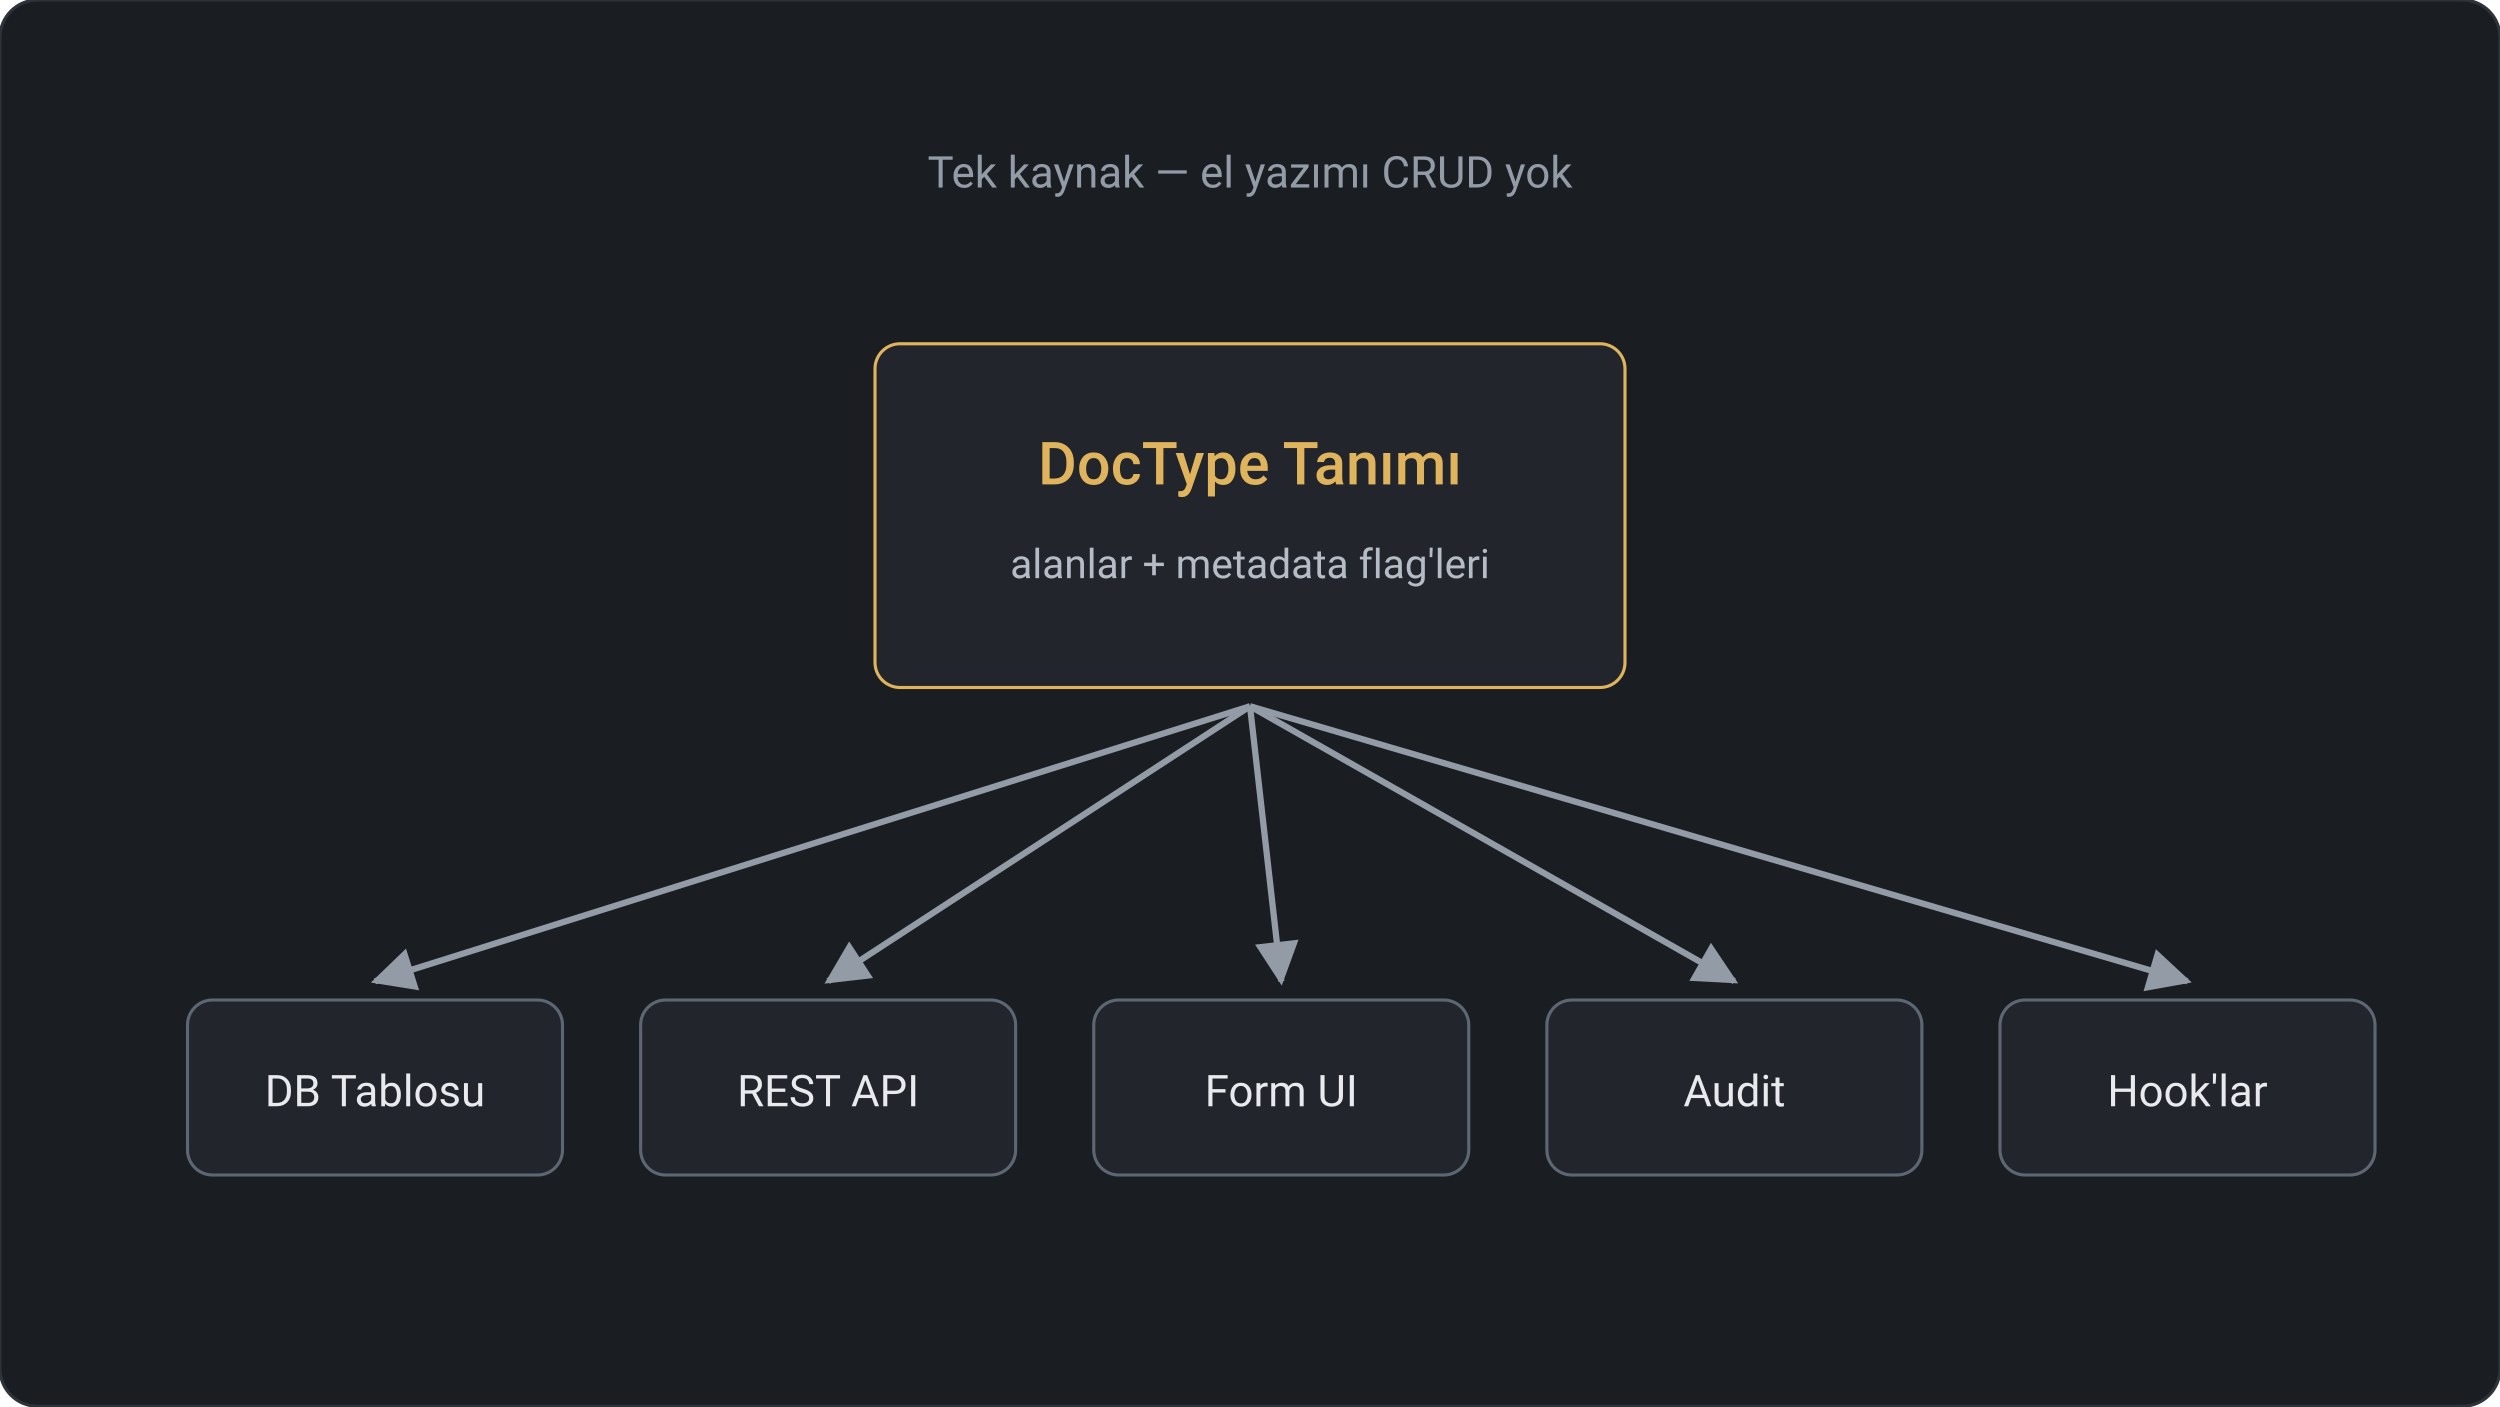
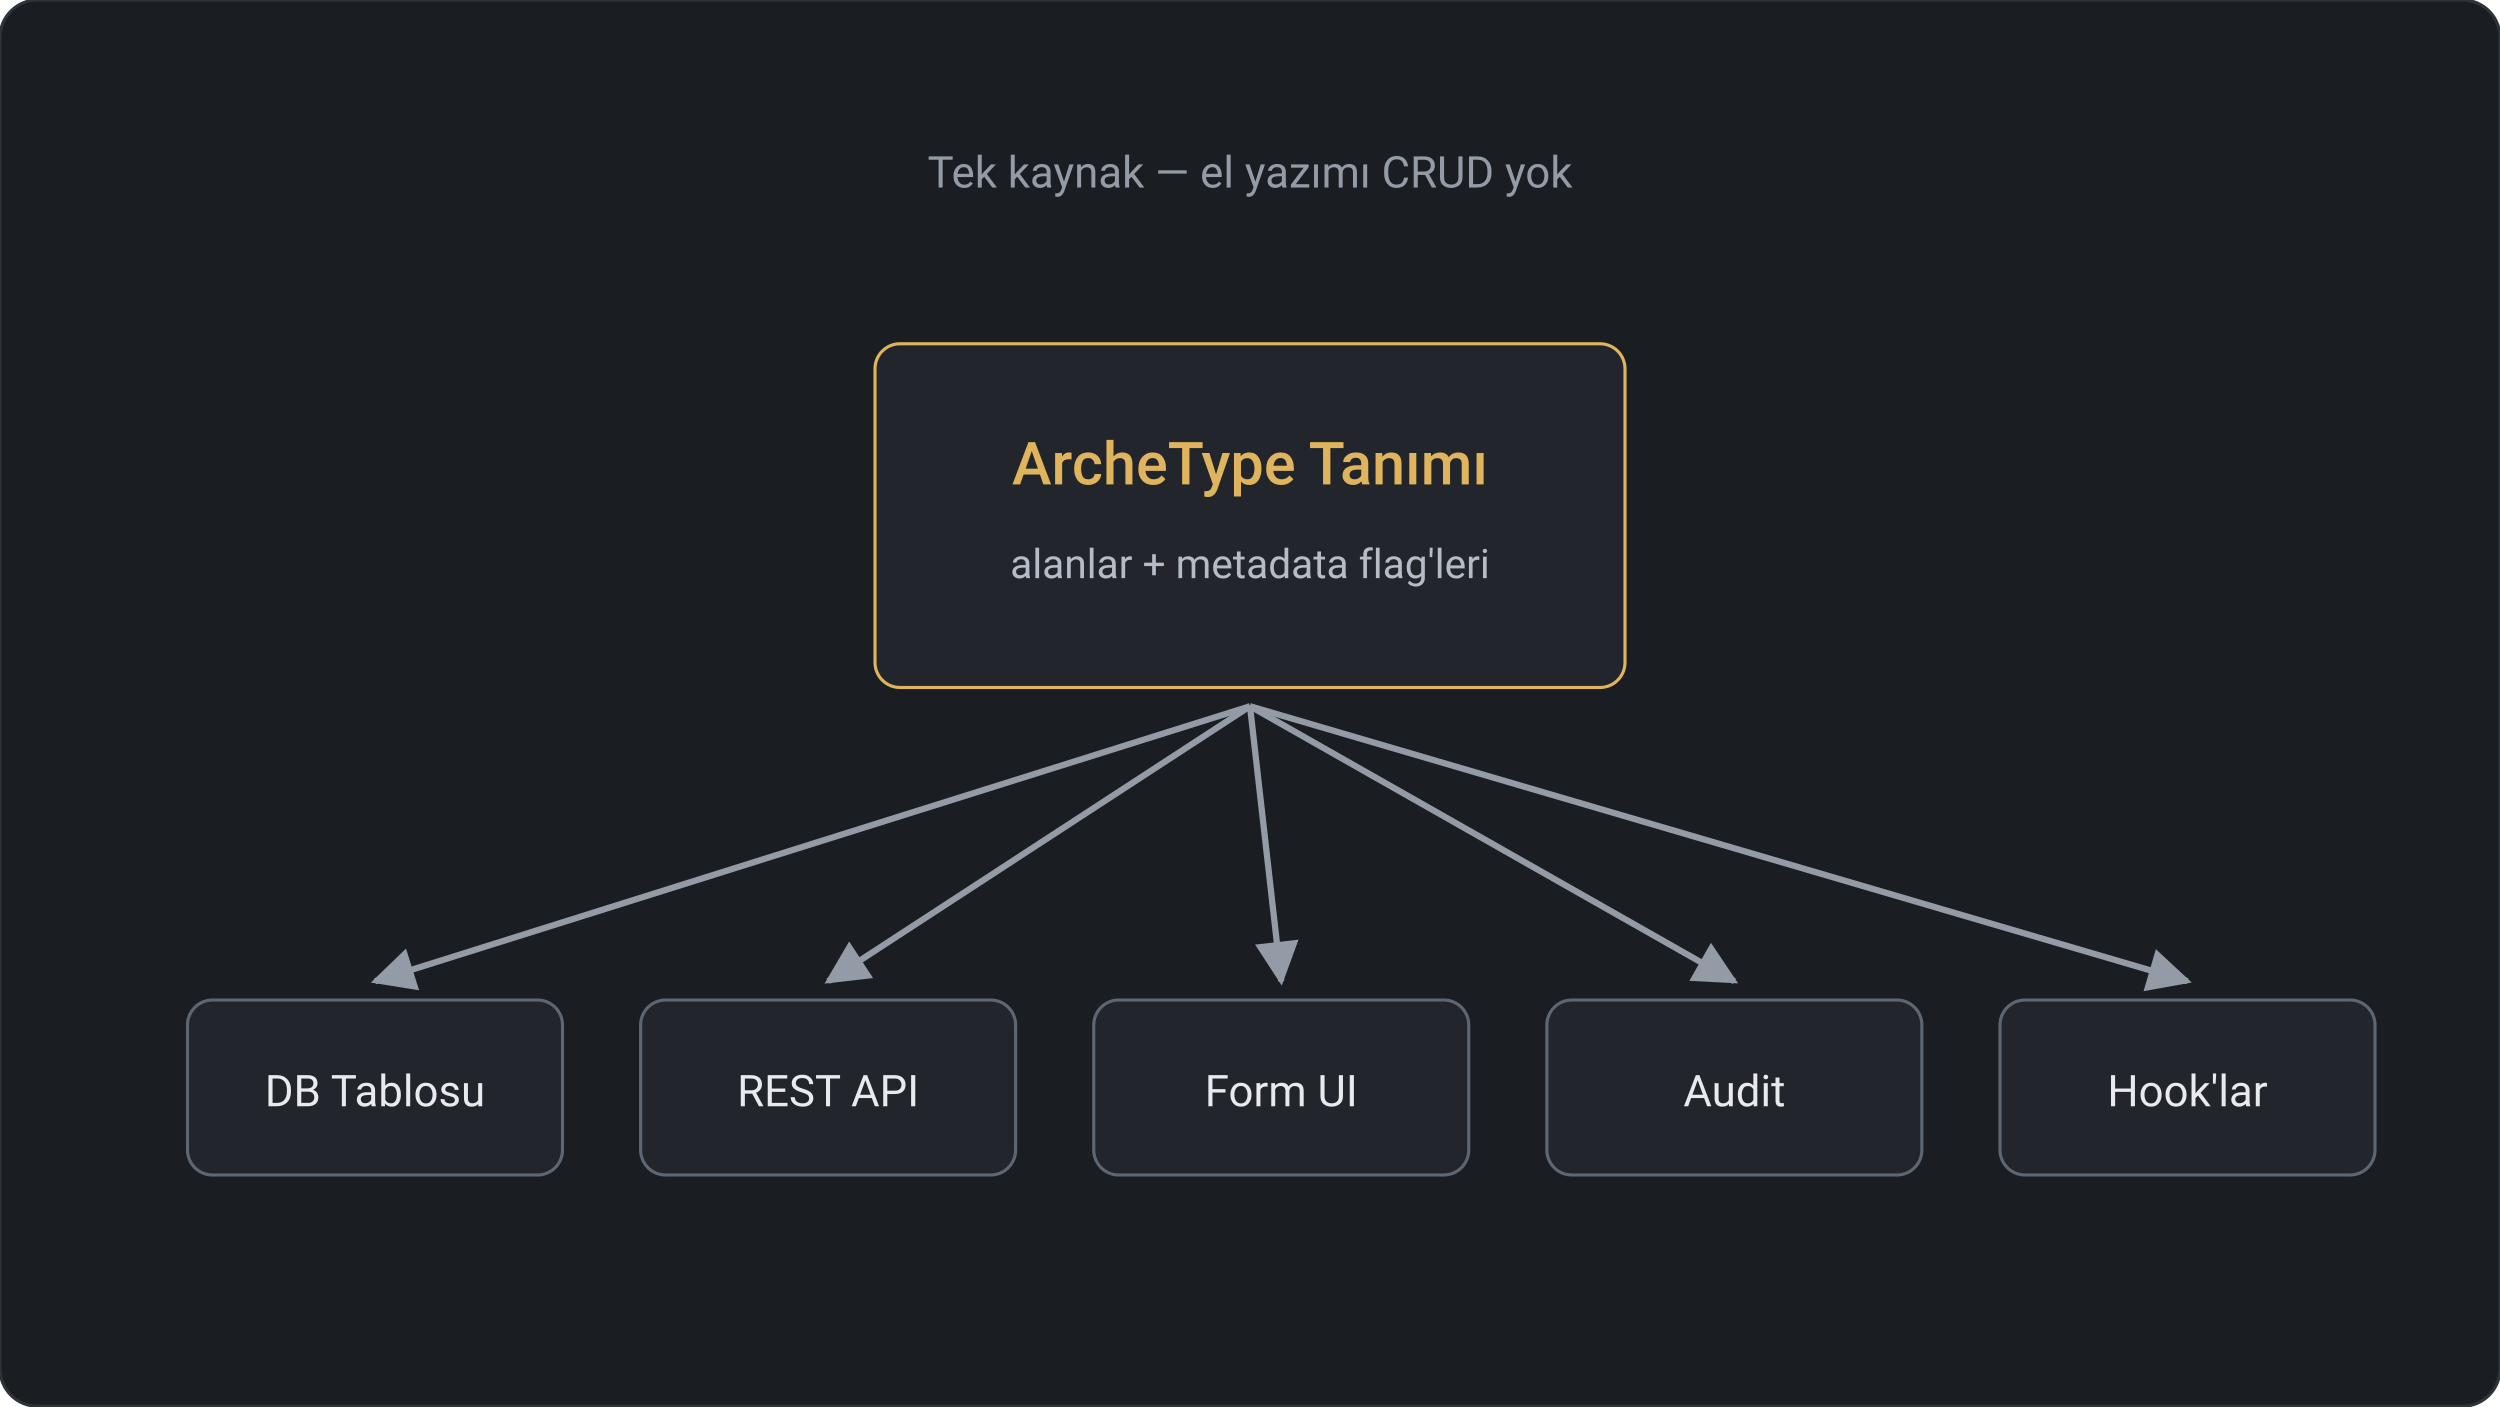
- <svg xmlns="http://www.w3.org/2000/svg" viewBox="0 0 800 450" role="img" aria-label="DocType tanımından beş otomatik çıktı">
+ <svg xmlns="http://www.w3.org/2000/svg" viewBox="0 0 800 450" role="img" aria-label="ArcheType tanımından beş otomatik çıktı">
  <rect width="800" height="450" rx="12" fill="#1a1d21" stroke="#2e333a" />
  <defs>
    <marker id="ar" viewBox="0 0 10 10" refX="9" refY="5" markerWidth="7" markerHeight="7" orient="auto-start-reverse">
      <path d="M0 0L10 5L0 10z" fill="#939ba7" />
    </marker>
  </defs>
  <rect x="280" y="110" width="240" height="110" rx="8" fill="#22262c" stroke="#e0b45c" />
-   <text x="400" y="155" font-family="Roboto, system-ui, sans-serif" font-size="19" font-weight="500" fill="#e0b45c" text-anchor="middle">DocType Tanımı</text>
+   <text x="400" y="155" font-family="Roboto, system-ui, sans-serif" font-size="19" font-weight="500" fill="#e0b45c" text-anchor="middle">ArcheType Tanımı</text>
  <text x="400" y="185" font-family="Roboto, system-ui, sans-serif" font-size="13" font-weight="400" fill="#b6bcc6" text-anchor="middle">alanlar + metadata flag'leri</text>
  <rect x="60" y="320" width="120" height="56" rx="8" fill="#22262c" stroke="#5d6774" />
  <text x="120" y="354" font-family="Roboto, system-ui, sans-serif" font-size="14" font-weight="400" fill="#e8eaed" text-anchor="middle">DB Tablosu</text>
  <line x1="400" y1="226" x2="120" y2="314" stroke="#939ba7" stroke-width="2" marker-end="url(#ar)" />
  <rect x="205" y="320" width="120" height="56" rx="8" fill="#22262c" stroke="#5d6774" />
  <text x="265" y="354" font-family="Roboto, system-ui, sans-serif" font-size="14" font-weight="400" fill="#e8eaed" text-anchor="middle">REST API</text>
  <line x1="400" y1="226" x2="265" y2="314" stroke="#939ba7" stroke-width="2" marker-end="url(#ar)" />
  <rect x="350" y="320" width="120" height="56" rx="8" fill="#22262c" stroke="#5d6774" />
  <text x="410" y="354" font-family="Roboto, system-ui, sans-serif" font-size="14" font-weight="400" fill="#e8eaed" text-anchor="middle">Form UI</text>
  <line x1="400" y1="226" x2="410" y2="314" stroke="#939ba7" stroke-width="2" marker-end="url(#ar)" />
  <rect x="495" y="320" width="120" height="56" rx="8" fill="#22262c" stroke="#5d6774" />
  <text x="555" y="354" font-family="Roboto, system-ui, sans-serif" font-size="14" font-weight="400" fill="#e8eaed" text-anchor="middle">Audit</text>
  <line x1="400" y1="226" x2="555" y2="314" stroke="#939ba7" stroke-width="2" marker-end="url(#ar)" />
  <rect x="640" y="320" width="120" height="56" rx="8" fill="#22262c" stroke="#5d6774" />
  <text x="700" y="354" font-family="Roboto, system-ui, sans-serif" font-size="14" font-weight="400" fill="#e8eaed" text-anchor="middle">Hook'lar</text>
  <line x1="400" y1="226" x2="700" y2="314" stroke="#939ba7" stroke-width="2" marker-end="url(#ar)" />
  <text x="400" y="60" font-family="Roboto, system-ui, sans-serif" font-size="14" font-weight="400" fill="#939ba7" text-anchor="middle">Tek kaynak — el yazımı CRUD yok</text>
</svg>
